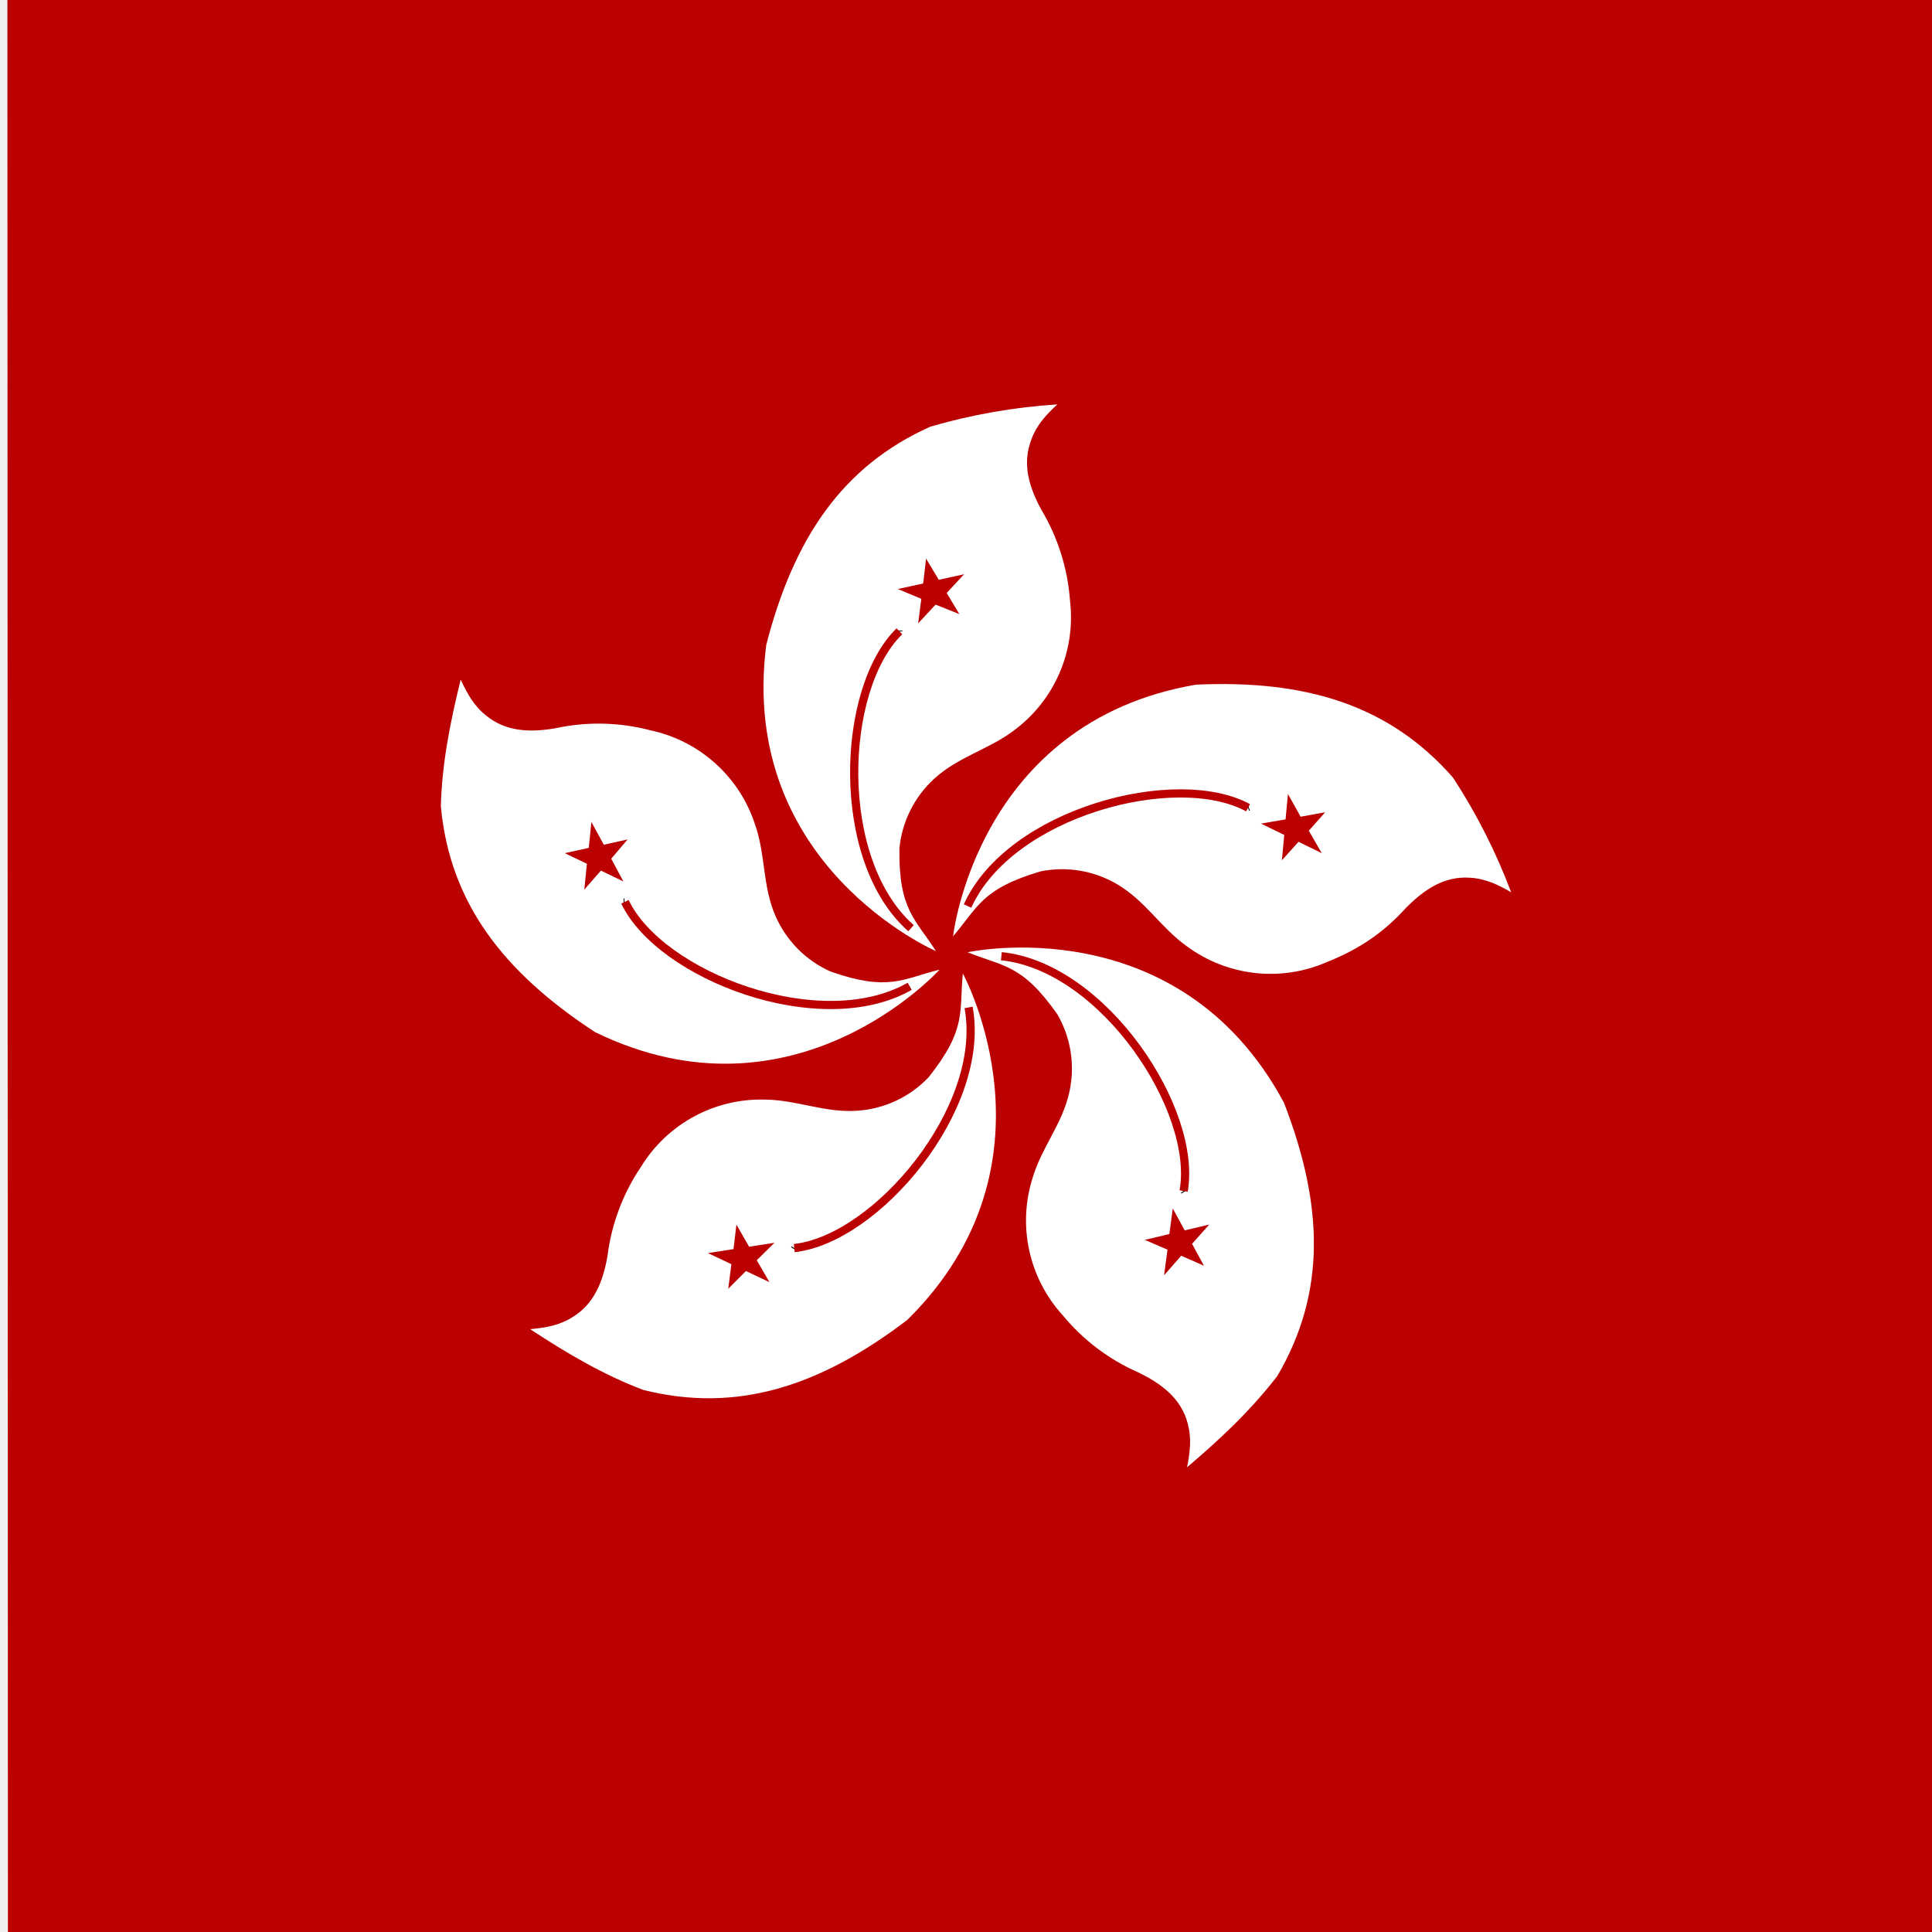
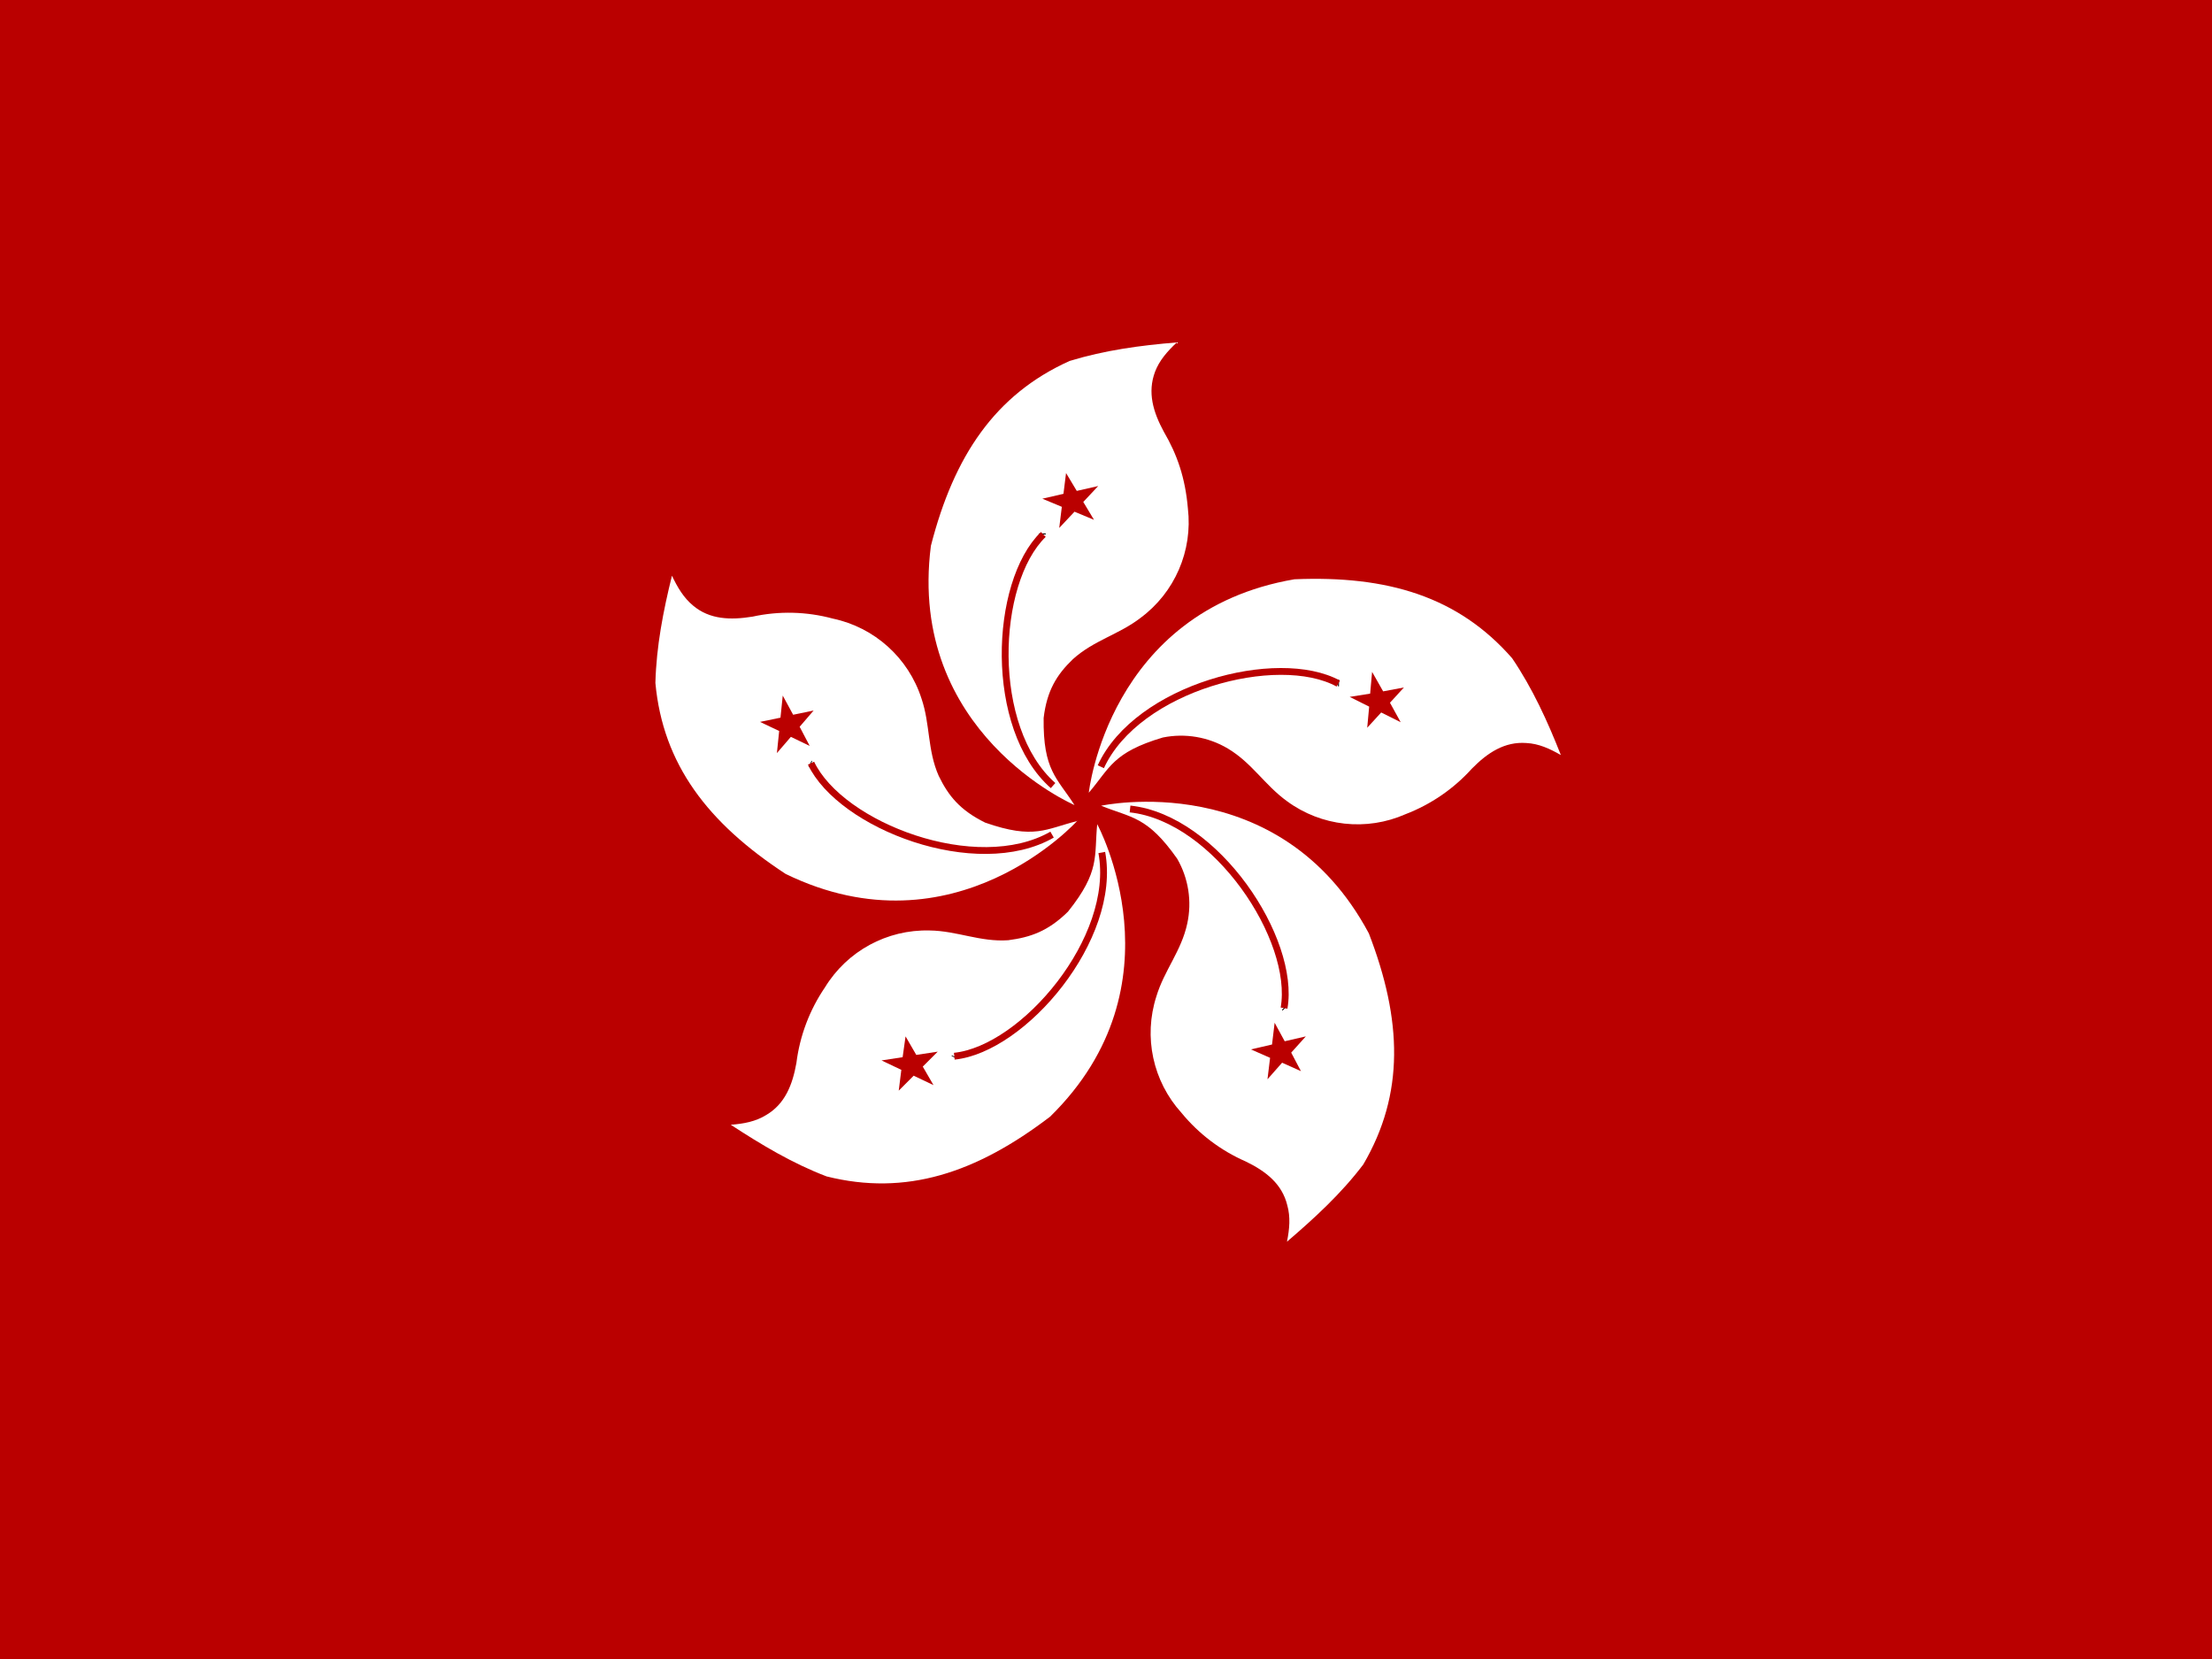
- <svg xmlns="http://www.w3.org/2000/svg" id="flag-icon-css-hk" viewBox="0 0 512 512">
+ <svg xmlns="http://www.w3.org/2000/svg" id="flag-icon-css-hk" viewBox="0 0 640 480">
  <defs>
    <clipPath id="a">
-       <path fill-opacity=".7" d="M164.8 0H909v744H165z" />
+       <path fill-opacity=".7" d="M-89 0h682.6v512H-89z" />
    </clipPath>
  </defs>
-   <g clip-path="url(#a)" transform="matrix(.7 0 0 .7 -113.4 0)">
-     <path fill="#ba0000" fill-rule="evenodd" d="M1063 744.1H0V0h1063z" />
-     <path fill="#fff" fill-rule="evenodd" d="M516.4 360.1s-75-32.3-64.3-116c10.4-40.3 28.8-67.7 62.2-82.6a223 223 0 0148-8.4c-4.4 4-8 8.1-9.8 13.2-3.6 9.2-1 18 3.8 26.8a78 78 0 0110.8 34.4 53.2 53.2 0 01-21.2 49c-9.6 7.3-21 9.9-30.2 18.3a41.1 41.1 0 00-13.2 26.4c-.3 23.4 6.1 26.7 13.9 39z" />
-     <path fill="#ba0000" fill-rule="evenodd" stroke="#000" stroke-width="3.1" d="M502.1 239v-.3" />
-     <path fill="none" stroke="#ba0000" stroke-width="3.1" d="M506.9 351.4c-29.2-25.8-26.7-90.7-4.4-112.4" />
-     <path fill="#ba0000" fill-rule="evenodd" d="M501.9 223l9.6-2.1 1.1-9.4 4.8 8 9.6-2.1-6.6 7.1 4.8 8-9-3.6-6.6 7.1 1.2-9.3" />
-     <path fill="#fff" fill-rule="evenodd" d="M522.8 354.6s8.9-81.2 92-95.4c41.6-1.9 73.2 7.7 97.3 35.2a223.4 223.4 0 0122 43.4c-5.1-3-10-5.2-15.5-5.5-9.8-.7-17.4 4.4-24.4 11.5-8 8.8-17 15.3-29.8 20.4a53.3 53.3 0 01-53-5.9c-9.9-7-15.6-17.1-26.4-23.5a41 41 0 00-29.1-4.9c-22.5 6.7-23.7 13.7-33.2 24.7z" />
-     <path fill="#ba0000" fill-rule="evenodd" stroke="#000" stroke-width="3.1" d="M634.4 305.5l.3-.1" />
-     <path fill="none" stroke="#ba0000" stroke-width="3.1" d="M528.3 343c16.1-35.5 79-52 106.2-37.2" />
-     <path fill="#ba0000" fill-rule="evenodd" d="M649.6 300.6l4.8 8.6 9.3-1.7-6.2 7 4.9 8.5-8.8-4.3-6.3 7 .9-9.6-8.8-4.3 9.3-1.6" />
-     <path fill="#fff" fill-rule="evenodd" d="M528.4 360.5s79.8-17.4 119.7 57c15 38.8 16 71.8-2.5 103.4-10 13-21.7 24-34.2 34.6 1.2-5.8 1.7-11.2.3-16.4-2.4-9.5-9.7-15.1-18.7-19.5a77.2 77.2 0 01-28.7-21.7 53.3 53.3 0 01-11.3-52.2c3.5-11.6 11.3-20.3 13.9-32.5a41 41 0 00-4.6-29.2c-13.4-19.1-20.5-18-34-23.5z" />
-     <path fill="#ba0000" fill-rule="evenodd" stroke="#000" stroke-width="3.1" d="M610.4 450.7l.2.3" />
-     <path fill="none" stroke="#ba0000" stroke-width="3.1" d="M541.1 362c38.8 4 74.5 58.4 69 88.9" />
-     <path fill="#ba0000" fill-rule="evenodd" d="M619.8 463.6l-6.5 7.3 4.5 8.3-8.6-3.8-6.5 7.4 1.3-9.7-8.6-3.7 9.3-2.2 1.3-9.7 4.5 8.3" />
-     <path fill="#fff" fill-rule="evenodd" d="M526.6 368.7s39 71.7-21.1 131c-33.1 25.2-64.5 35.4-100 26.5-15.3-5.8-29.1-14-42.8-23 5.8-.5 11.2-1.5 15.8-4.4 8.4-5 11.8-13.5 13.5-23.4a77.2 77.2 0 0112.7-33.7 53.2 53.2 0 0147-25.4c12 .1 22.6 5.1 35 4.2a41 41 0 0026.8-12.6c14.6-18.3 11.6-24.8 13-39.2z" />
-     <path fill="#ba0000" fill-rule="evenodd" stroke="#000" stroke-width="3.1" d="M463 472.7l-.2.3" />
-     <path fill="none" stroke="#ba0000" stroke-width="3.1" d="M528.7 381.4c7 38.3-35.1 87.8-66 91.1" />
-     <path fill="#ba0000" fill-rule="evenodd" d="M453.3 485.4l-8.9-4.2-6.7 6.7 1.2-9.3-8.9-4.2 9.7-1.5 1.1-9.3 4.8 8.4 9.6-1.5-6.7 6.6" />
-     <path fill="#fff" fill-rule="evenodd" d="M517.7 367.1s-54.7 60.7-130.5 23.6c-34.8-22.8-54.9-49-58.3-85.4.4-16.3 3.6-32.1 7.5-48 2.5 5.3 5.1 10 9.4 13.4 7.5 6.3 16.7 6.7 26.5 5a77.2 77.2 0 0136 .8 53.3 53.3 0 0139.6 35.8c4 11.5 2.7 23 7.7 34.5a41 41 0 0020.8 21c22 7.7 27.2 2.8 41.3-.7z" />
-     <path fill="#ba0000" fill-rule="evenodd" stroke="#000" stroke-width="3.1" d="M398.4 341.7h-.3" />
-     <path fill="none" stroke="#ba0000" stroke-width="3.1" d="M506.4 373.4c-33.8 19.3-94.5-4-107.8-32" />
-     <path fill="#ba0000" fill-rule="evenodd" d="M383.2 336.8l1-9.8-8.4-4 9.1-2 1-9.8 4.7 8.6 9-2-6.2 7.3 4.6 8.6-8.5-4.1" />
+   <g clip-path="url(#a)" transform="translate(83.5) scale(.94)">
+     <path fill="#ba0000" fill-rule="evenodd" d="M618 512h-731.4V0H618z" />
+     <path fill="#fff" fill-rule="evenodd" d="M241.9 247.8s-51.6-22.2-44.2-79.8c7.1-27.7 19.8-46.6 42.7-56.9 10.8-3.3 21.8-4.8 33-5.7-3 2.8-5.4 5.6-6.7 9-2.4 6.4-.6 12.4 2.7 18.5 4.1 7 6.6 14.2 7.4 23.6a36.6 36.6 0 01-14.6 33.7c-6.6 5.1-14.4 6.9-20.8 12.7-5 4.8-8 9.7-9 18.1-.2 16.1 4.1 18.4 9.5 26.8z" />
+     <path fill="#ba0000" fill-rule="evenodd" stroke="#000" stroke-width="2.1" d="M232 164.5v-.3" />
+     <path fill="none" stroke="#ba0000" stroke-width="2.1" d="M235.3 241.8c-20-17.7-18.3-62.4-3-77.3" />
+     <path fill="#ba0000" fill-rule="evenodd" d="M244.6 154.5l3.3 5.5-6-2.5-4.7 5 .8-6.5-6-2.5 6.5-1.5.8-6.4 3.3 5.5 6.6-1.5" />
+     <path fill="#fff" fill-rule="evenodd" d="M246.3 244s6-55.9 63.3-65.7c28.6-1.2 50.4 5.3 67 24.3 6.3 9.3 10.9 19.4 15 29.8-3.5-2-6.8-3.5-10.6-3.7-6.7-.5-12 3-16.8 7.9a53.2 53.2 0 01-20.4 14 36.6 36.6 0 01-36.5-4c-6.8-4.9-10.8-11.8-18.2-16.2a28.2 28.2 0 00-20-3.4c-15.5 4.6-16.3 9.4-22.8 17z" />
+     <path fill="#ba0000" fill-rule="evenodd" stroke="#000" stroke-width="2.1" d="M323 210.2h.3" />
+     <path fill="none" stroke="#ba0000" stroke-width="2.1" d="M250 236c11.2-24.4 54.4-35.8 73.1-25.6" />
+     <path fill="#ba0000" fill-rule="evenodd" d="M336.3 219.3L332 224l.6-6.5-6-3 6.3-1 .6-6.7 3.4 6 6.4-1.2-4.3 4.7 3.3 6" />
+     <path fill="#fff" fill-rule="evenodd" d="M250.1 248s55-12 82.4 39.3c10.3 26.7 11 49.4-1.7 71.1-6.8 9-15 16.5-23.5 23.8.8-4 1.1-7.6.1-11.2-1.6-6.6-6.6-10.5-12.8-13.5a53.1 53.1 0 01-19.8-15 36.6 36.6 0 01-7.7-35.8c2.4-8 7.7-14 9.5-22.4a28 28 0 00-3.1-20c-9.3-13.2-14.1-12.5-23.4-16.3z" />
+     <path fill="#ba0000" fill-rule="evenodd" stroke="#000" stroke-width="2.1" d="M306.5 310.1l.2.2" />
+     <path fill="none" stroke="#ba0000" stroke-width="2.1" d="M259 249c26.6 2.9 51.1 40.2 47.4 61.3" />
+     <path fill="#ba0000" fill-rule="evenodd" d="M302.1 325.6l-5.9-2.6 6.5-1.5.8-6.7 3.1 5.7 6.5-1.5-4.5 5 3 5.7-5.8-2.6-4.5 5.1" />
+     <path fill="#fff" fill-rule="evenodd" d="M248.9 253.7s26.9 49.4-14.5 90c-22.8 17.4-44.4 24.5-68.8 18.4-10.5-4-20-9.7-29.5-15.9 4-.3 7.7-1 10.9-3 5.8-3.4 8.1-9.3 9.3-16a53 53 0 018.8-23.3 36.6 36.6 0 0132.2-17.5c8.4.1 15.6 3.6 24.2 3 6.9-.9 12.3-2.8 18.4-8.8 10-12.5 8-17 9-27z" />
+     <path fill="#ba0000" fill-rule="evenodd" stroke="#000" stroke-width="2.1" d="M205.1 325.3l-.1.2" />
+     <path fill="none" stroke="#ba0000" stroke-width="2.1" d="M250.3 262.4c4.9 26.4-24.1 60.5-45.4 62.7" />
+     <path fill="#ba0000" fill-rule="evenodd" d="M189 325.4l.9-6.4 3.3 5.7 6.6-1-4.6 4.6 3.3 5.7-6.1-2.9-4.6 4.6.8-6.4-6.1-2.9" />
+     <path fill="#fff" fill-rule="evenodd" d="M242.8 252.6S205.2 294.4 153 269c-24-15.7-37.8-33.8-40.1-58.8.3-11.3 2.4-22.1 5.1-33 1.7 3.6 3.6 6.8 6.5 9.2 5.1 4.3 11.5 4.5 18.3 3.4a52 52 0 0124.7.6 36.6 36.6 0 0127.3 24.6c2.7 7.9 1.8 15.9 5.3 23.8 3 6.2 6.6 10.6 14.3 14.4 15.2 5.3 18.7 1.9 28.4-.5z" />
+     <path fill="#ba0000" fill-rule="evenodd" stroke="#000" stroke-width="2.1" d="M160.7 235.2l-.2-.1" />
+     <path fill="none" stroke="#ba0000" stroke-width="2.1" d="M235 256.9c-23.2 13.3-65-2.7-74.2-22" />
+     <path fill="#ba0000" fill-rule="evenodd" d="M155.3 220l6.3-1.3-4.3 5 3.1 5.9-5.8-2.8-4.3 5 .7-6.8-5.9-2.8 6.3-1.3.7-6.8" />
  </g>
</svg>
